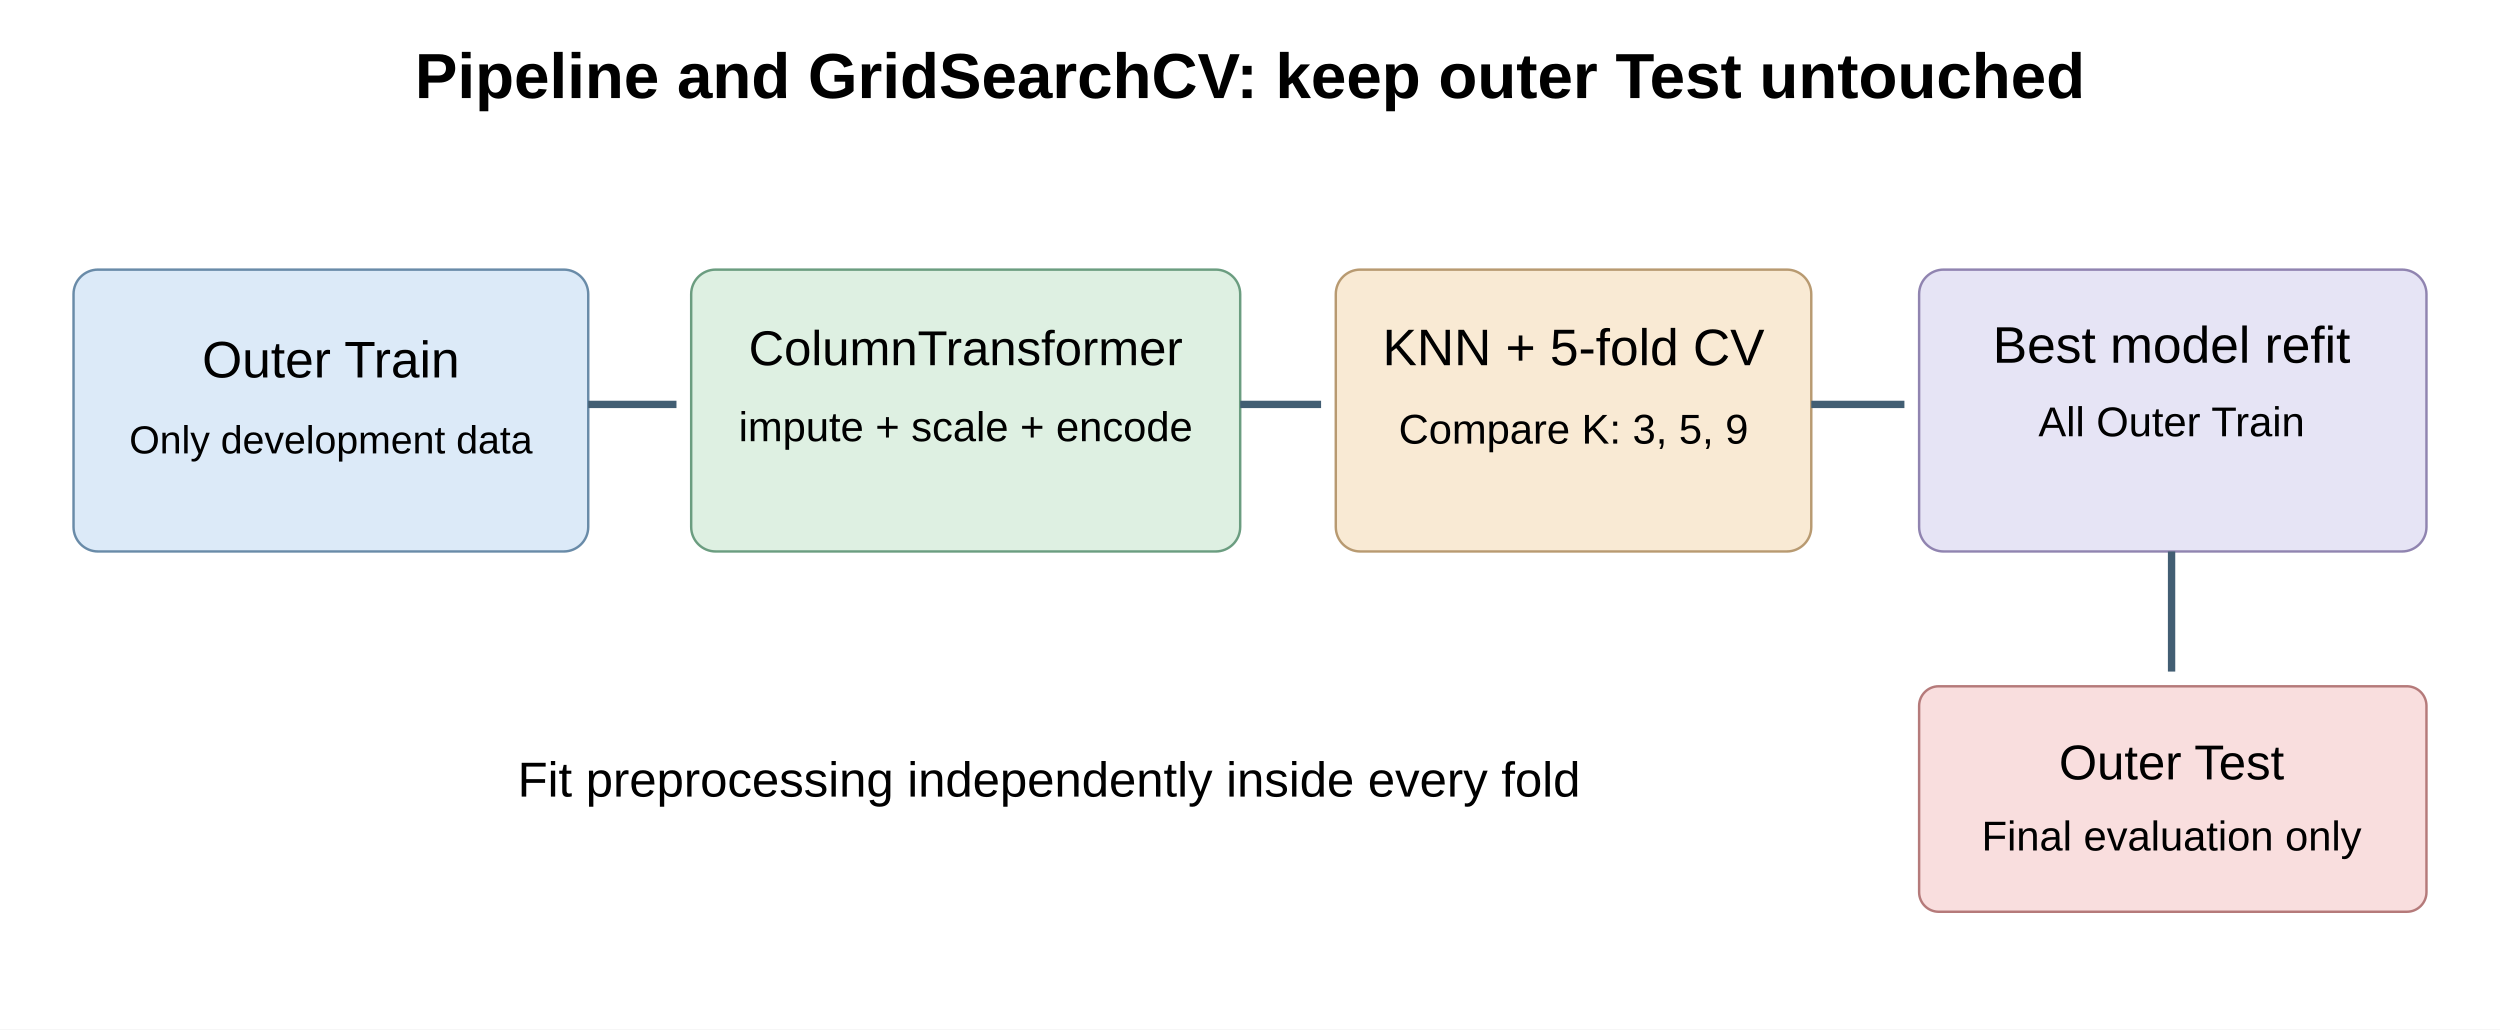
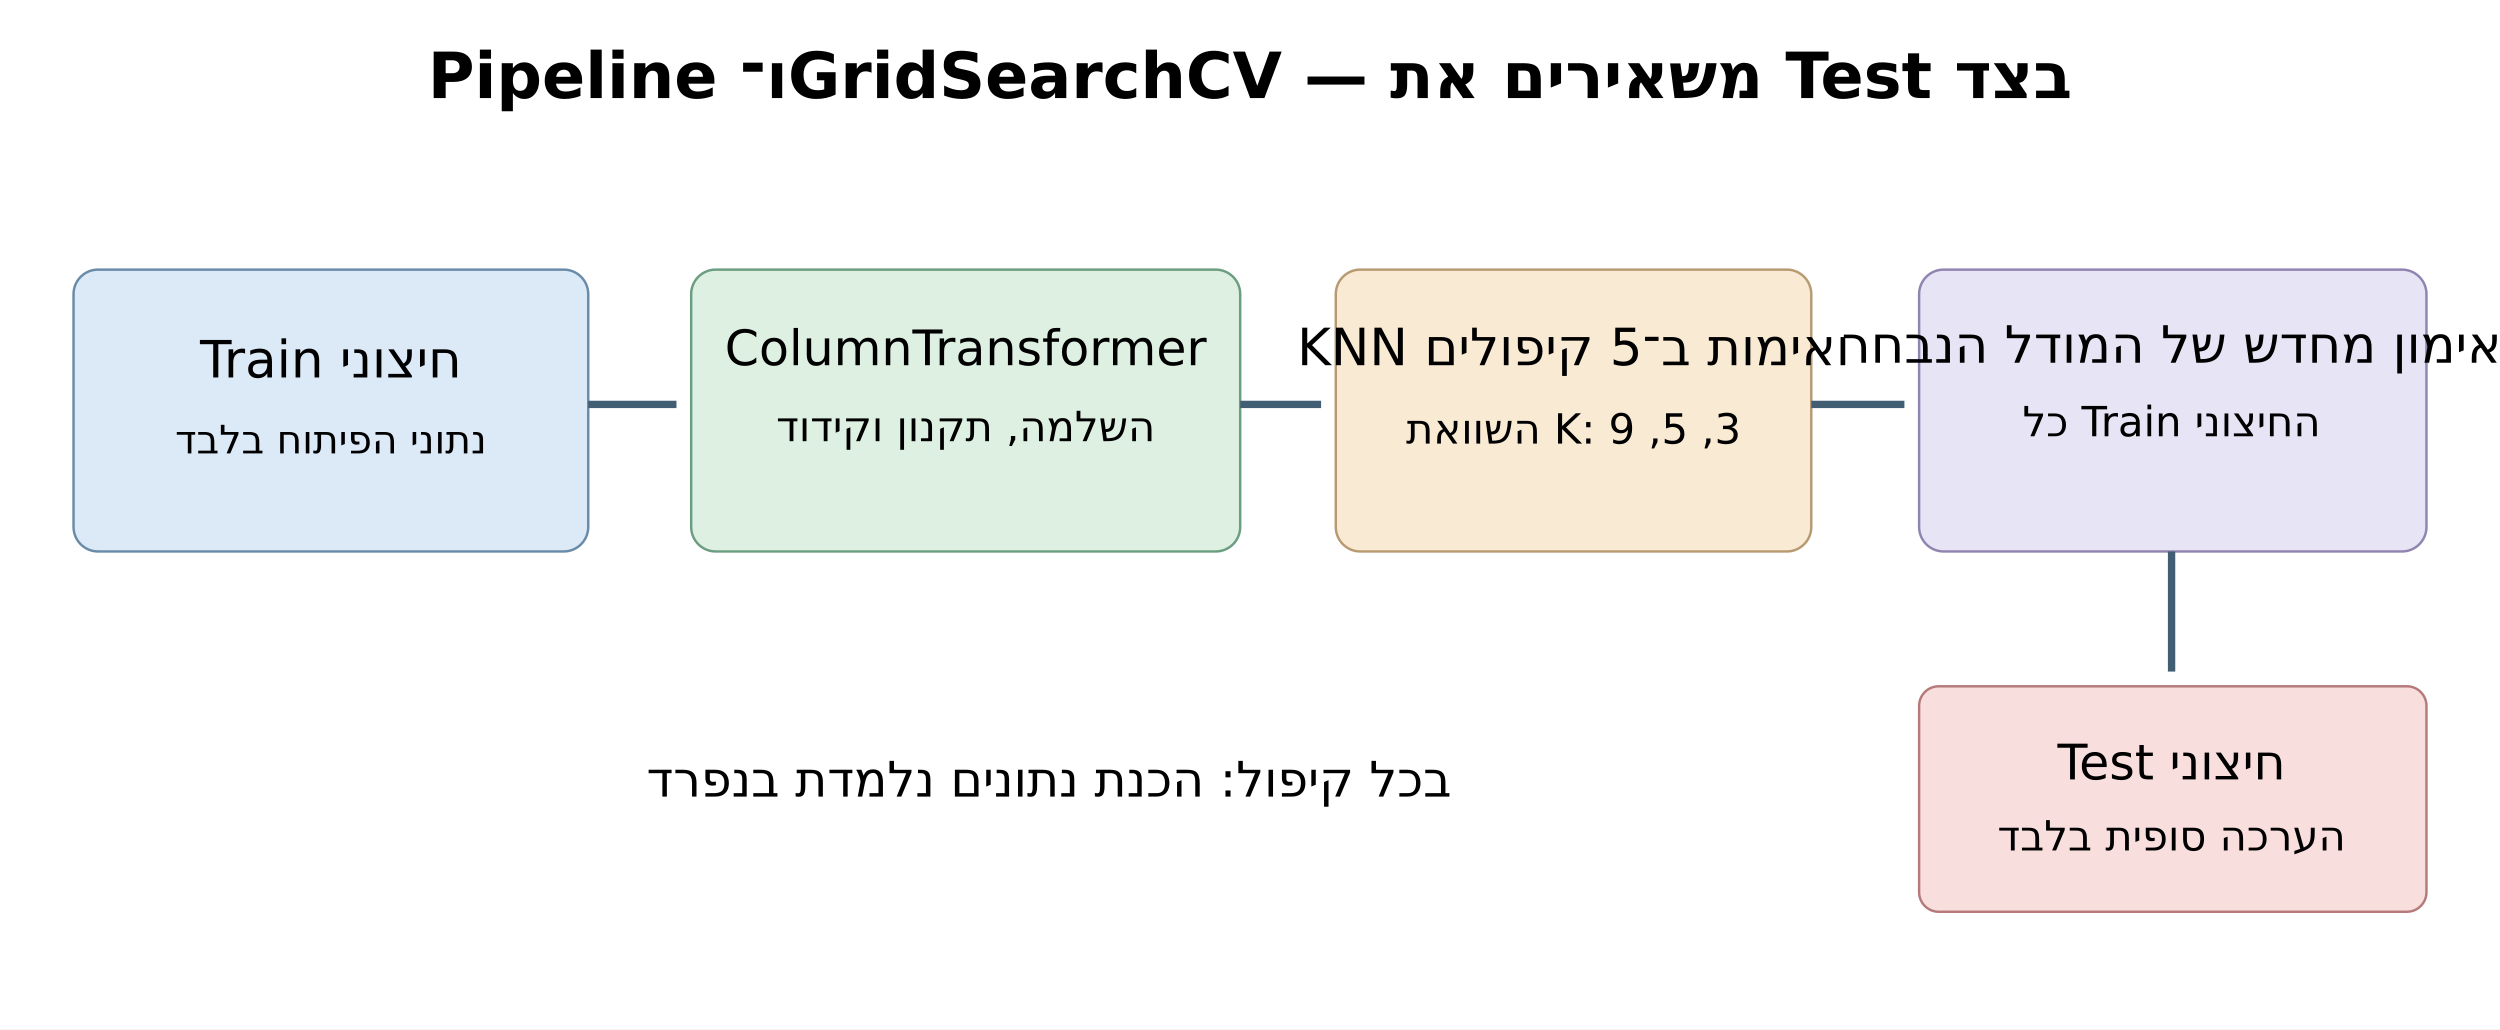
<svg xmlns="http://www.w3.org/2000/svg" viewBox="0 0 1020 420">
  <rect width="1020" height="420" fill="white" />
-   <text x="510" y="40" font-family="Arial" font-size="26" text-anchor="middle" font-weight="bold">Pipeline and GridSearchCV: keep outer Test untouched</text>
-   <g font-family="Arial" text-anchor="middle">
+   <text x="510" y="40" font-family="DejaVu Sans,Arial" font-size="26" text-anchor="middle" font-weight="bold">Pipeline ו־GridSearchCV — משאירים את Test בצד</text>
+   <g font-family="DejaVu Sans,Arial" text-anchor="middle">
    <rect x="30" y="110" width="210" height="115" rx="10" fill="#dceaf8" stroke="#698ba8" />
-     <text x="135" y="154" font-size="21">Outer Train</text>
-     <text x="135" y="185" font-size="16">Only development data</text>
+     <text x="135" y="154" font-size="21">Train חיצוני</text>
+     <text x="135" y="185" font-size="16">נתוני הפיתוח בלבד</text>
    <rect x="282" y="110" width="224" height="115" rx="10" fill="#def0e2" stroke="#6b9d80" />
    <text x="394" y="149" font-size="20">ColumnTransformer</text>
-     <text x="394" y="180" font-size="17">impute + scale + encode</text>
+     <text x="394" y="180" font-size="17">השלמה, תקנון וקידוד</text>
    <rect x="545" y="110" width="194" height="115" rx="10" fill="#f9ead4" stroke="#b89a71" />
-     <text x="642" y="149" font-size="21">KNN + 5-fold CV</text>
-     <text x="642" y="181" font-size="17">Compare K: 3, 5, 9</text>
+     <text x="642" y="149" font-size="21">KNN ואימות ב־5 קיפולים</text>
+     <text x="642" y="181" font-size="17">השוואת K: ‏3, 5, 9</text>
    <rect x="783" y="110" width="207" height="115" rx="10" fill="#e6e4f5" stroke="#9084b0" />
-     <text x="886" y="148" font-size="21">Best model refit</text>
-     <text x="886" y="178" font-size="17">All Outer Train</text>
+     <text x="886" y="148" font-size="21">אימון מחדש של המודל הנבחר</text>
+     <text x="886" y="178" font-size="17">כל Train החיצוני</text>
  </g>
  <g stroke="#425e73" stroke-width="3">
    <path d="M240 165 H276" />
    <path d="M506 165 H539" />
    <path d="M739 165 H777" />
  </g>
  <rect x="783" y="280" width="207" height="92" rx="8" fill="#f9dede" stroke="#b57a7a" />
-   <text x="886" y="318" text-anchor="middle" font-family="Arial" font-size="20">Outer Test</text>
-   <text x="886" y="347" text-anchor="middle" font-family="Arial" font-size="17">Final evaluation only</text>
+   <text x="886" y="318" text-anchor="middle" font-family="DejaVu Sans,Arial" font-size="20">Test חיצוני</text>
+   <text x="886" y="347" text-anchor="middle" font-family="DejaVu Sans,Arial" font-size="17">הערכה סופית בלבד</text>
  <path d="M886 225 V274" stroke="#425e73" stroke-width="3" />
-   <text x="428" y="325" font-family="Arial" font-size="20" text-anchor="middle">Fit preprocessing independently inside every fold</text>
+   <text x="428" y="325" font-family="DejaVu Sans,Arial" font-size="20" text-anchor="middle">בכל קיפול: הכנת נתונים נלמדת בנפרד</text>
</svg>
